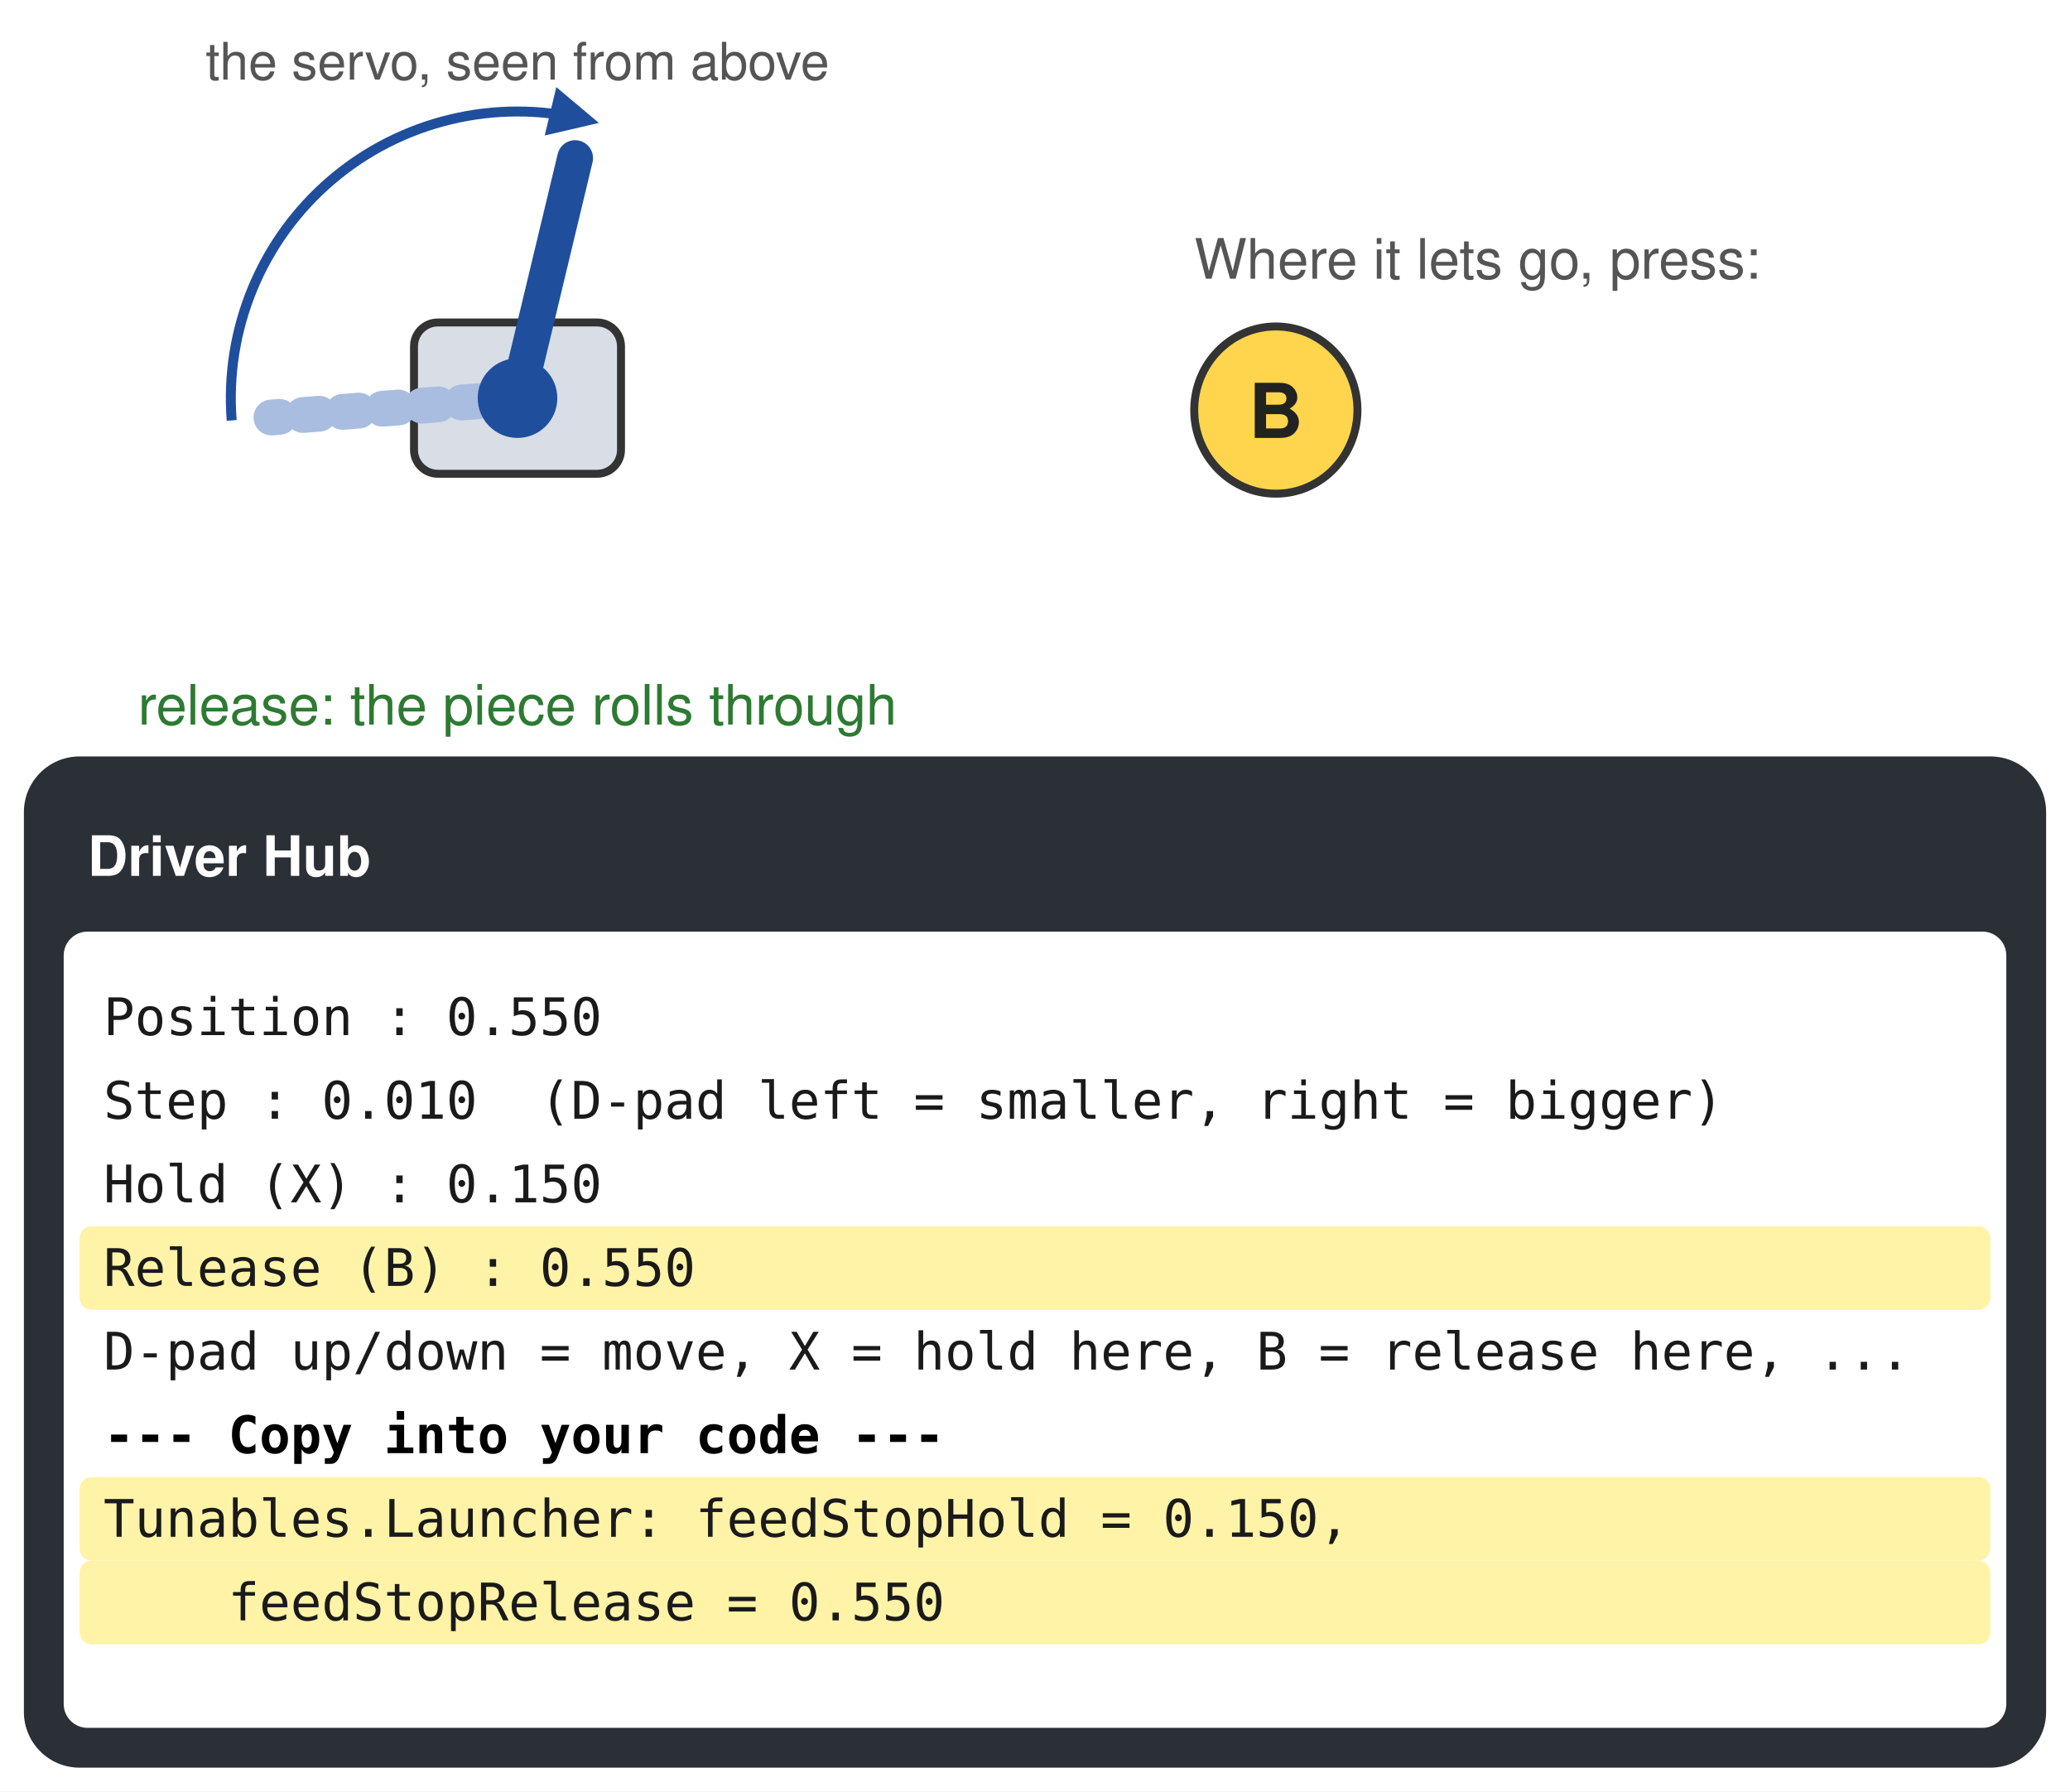
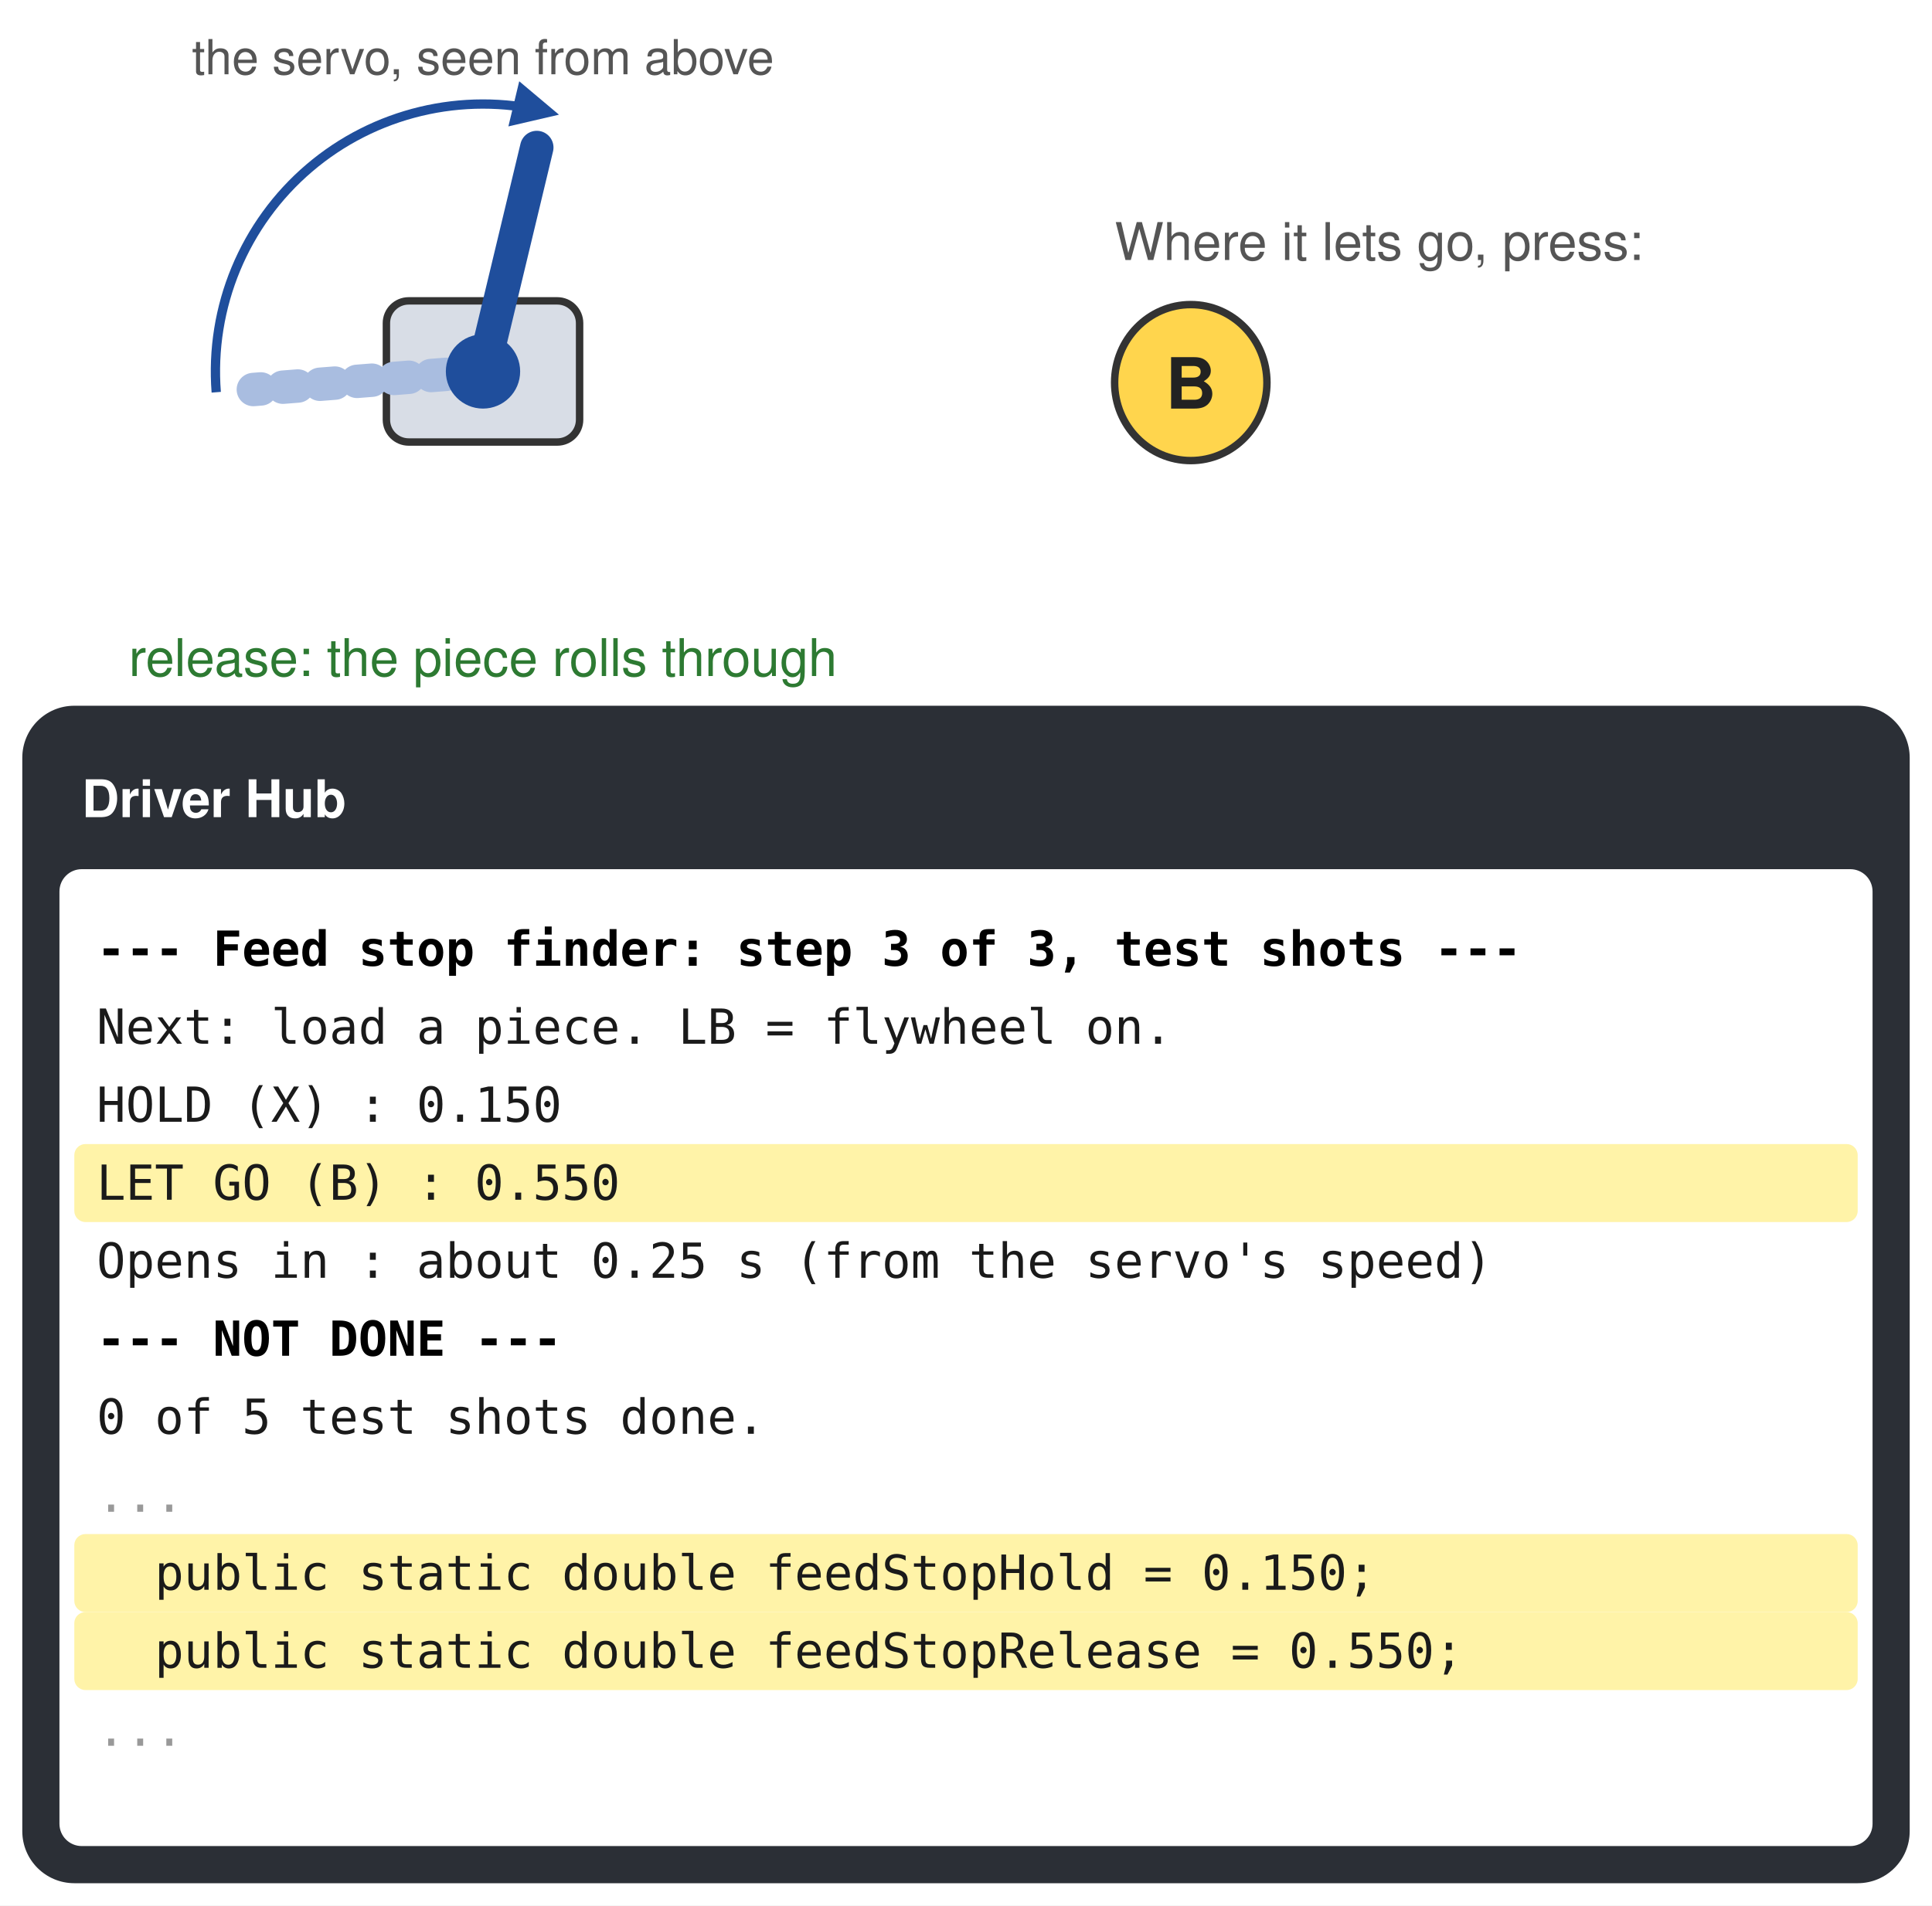
- <svg xmlns="http://www.w3.org/2000/svg" viewBox="0 0 520 450" width="520" height="450" font-family="Helvetica, Arial, sans-serif" font-size="15">
-   <rect width="520" height="450" fill="#ffffff" />
+ <svg xmlns="http://www.w3.org/2000/svg" viewBox="0 0 520 513" width="520" height="513" font-family="Helvetica, Arial, sans-serif" font-size="15">
+   <rect width="520" height="513" fill="#ffffff" />
  <text x="130" y="20" text-anchor="middle" font-size="13" fill="#555">the servo, seen from above</text>
  <rect x="104" y="81" width="52" height="38" rx="6" fill="#d8dde6" stroke="#333" stroke-width="2" />
  <g transform="rotate(-94.5 130 100)">
    <line x1="130" y1="100" x2="130" y2="38" stroke="#a9bde0" stroke-width="9" stroke-linecap="round" stroke-dasharray="4 6" />
  </g>
  <defs>
    <marker id="ah" viewBox="0 0 10 10" refX="7" refY="5" markerWidth="5" markerHeight="5" orient="auto">
      <path d="M0,0 L10,5 L0,10 z" fill="#1f4e9c" />
    </marker>
  </defs>
  <path d="M58.2,105.6 A72,72 0 0 1 146.8,30.0" fill="none" stroke="#1f4e9c" stroke-width="2.5" marker-end="url(#ah)" />
  <g transform="rotate(13.5 130 100)">
    <line x1="130" y1="100" x2="130" y2="38" stroke="#1f4e9c" stroke-width="9" stroke-linecap="round" />
  </g>
  <circle cx="130" cy="100" r="10" fill="#1f4e9c" />
  <text x="130" y="182" text-anchor="middle" font-size="14" fill="#2d7a32">release: the piece rolls through</text>
  <text x="300" y="70" font-size="14" fill="#555">Where it lets go, press:</text>
  <rect x="300" y="82" width="41" height="42" rx="21" fill="#ffd54d" stroke="#333" stroke-width="2" />
  <text x="320.5" y="110" text-anchor="middle" font-size="19" font-weight="bold" fill="#222">B</text>
-   <rect x="6" y="190" width="508" height="254" rx="14" fill="#2b2f36" />
+   <rect x="6" y="190" width="508" height="317" rx="14" fill="#2b2f36" />
  <text x="22" y="220" fill="#ffffff" font-size="14" font-weight="bold">Driver Hub</text>
-   <rect x="16" y="234" width="488" height="200" rx="6" fill="#ffffff" />
-   <text x="26" y="260" font-family="Menlo, Consolas, monospace" font-size="13" fill="#1a1a1a" xml:space="preserve">Position : 0.550</text>
-   <text x="26" y="281" font-family="Menlo, Consolas, monospace" font-size="13" fill="#1a1a1a" xml:space="preserve">Step : 0.010  (D-pad left = smaller, right = bigger)</text>
-   <text x="26" y="302" font-family="Menlo, Consolas, monospace" font-size="13" fill="#1a1a1a" xml:space="preserve">Hold (X) : 0.150</text>
+   <rect x="16" y="234" width="488" height="263" rx="6" fill="#ffffff" />
+   <text x="26" y="260" font-family="Menlo, Consolas, monospace" font-size="13" font-weight="bold" xml:space="preserve">--- Feed stop finder: step 3 of 3, test shots ---</text>
+   <text x="26" y="281" font-family="Menlo, Consolas, monospace" font-size="13" fill="#1a1a1a" xml:space="preserve">Next: load a piece. LB = flywheel on.</text>
+   <text x="26" y="302" font-family="Menlo, Consolas, monospace" font-size="13" fill="#1a1a1a" xml:space="preserve">HOLD (X) : 0.150</text>
  <rect x="20" y="308" width="480" height="21" rx="3" fill="#fff3a8" />
-   <text x="26" y="323" font-family="Menlo, Consolas, monospace" font-size="13" fill="#1a1a1a" xml:space="preserve">Release (B) : 0.550</text>
-   <text x="26" y="344" font-family="Menlo, Consolas, monospace" font-size="13" fill="#1a1a1a" xml:space="preserve">D-pad up/down = move, X = hold here, B = release here, ...</text>
-   <text x="26" y="365" font-family="Menlo, Consolas, monospace" font-size="13" font-weight="bold" xml:space="preserve">--- Copy into your code ---</text>
-   <rect x="20" y="371" width="480" height="21" rx="3" fill="#fff3a8" />
-   <text x="26" y="386" font-family="Menlo, Consolas, monospace" font-size="13" fill="#1a1a1a" xml:space="preserve">Tunables.Launcher: feedStopHold = 0.150,</text>
-   <rect x="20" y="392" width="480" height="21" rx="3" fill="#fff3a8" />
-   <text x="26" y="407" font-family="Menlo, Consolas, monospace" font-size="13" fill="#1a1a1a" xml:space="preserve">    feedStopRelease = 0.550</text>
+   <text x="26" y="323" font-family="Menlo, Consolas, monospace" font-size="13" fill="#1a1a1a" xml:space="preserve">LET GO (B) : 0.550</text>
+   <text x="26" y="344" font-family="Menlo, Consolas, monospace" font-size="13" fill="#1a1a1a" xml:space="preserve">Opens in : about 0.25 s (from the servo's speed)</text>
+   <text x="26" y="365" font-family="Menlo, Consolas, monospace" font-size="13" font-weight="bold" xml:space="preserve">--- NOT DONE ---</text>
+   <text x="26" y="386" font-family="Menlo, Consolas, monospace" font-size="13" fill="#1a1a1a" xml:space="preserve">0 of 5 test shots done.</text>
+   <text x="26" y="407" font-family="Menlo, Consolas, monospace" font-size="13" fill="#999" xml:space="preserve">...</text>
+   <rect x="20" y="413" width="480" height="21" rx="3" fill="#fff3a8" />
+   <text x="26" y="428" font-family="Menlo, Consolas, monospace" font-size="13" fill="#1a1a1a" xml:space="preserve">  public static double feedStopHold = 0.150;</text>
+   <rect x="20" y="434" width="480" height="21" rx="3" fill="#fff3a8" />
+   <text x="26" y="449" font-family="Menlo, Consolas, monospace" font-size="13" fill="#1a1a1a" xml:space="preserve">  public static double feedStopRelease = 0.550;</text>
+   <text x="26" y="470" font-family="Menlo, Consolas, monospace" font-size="13" fill="#999" xml:space="preserve">...</text>
</svg>
